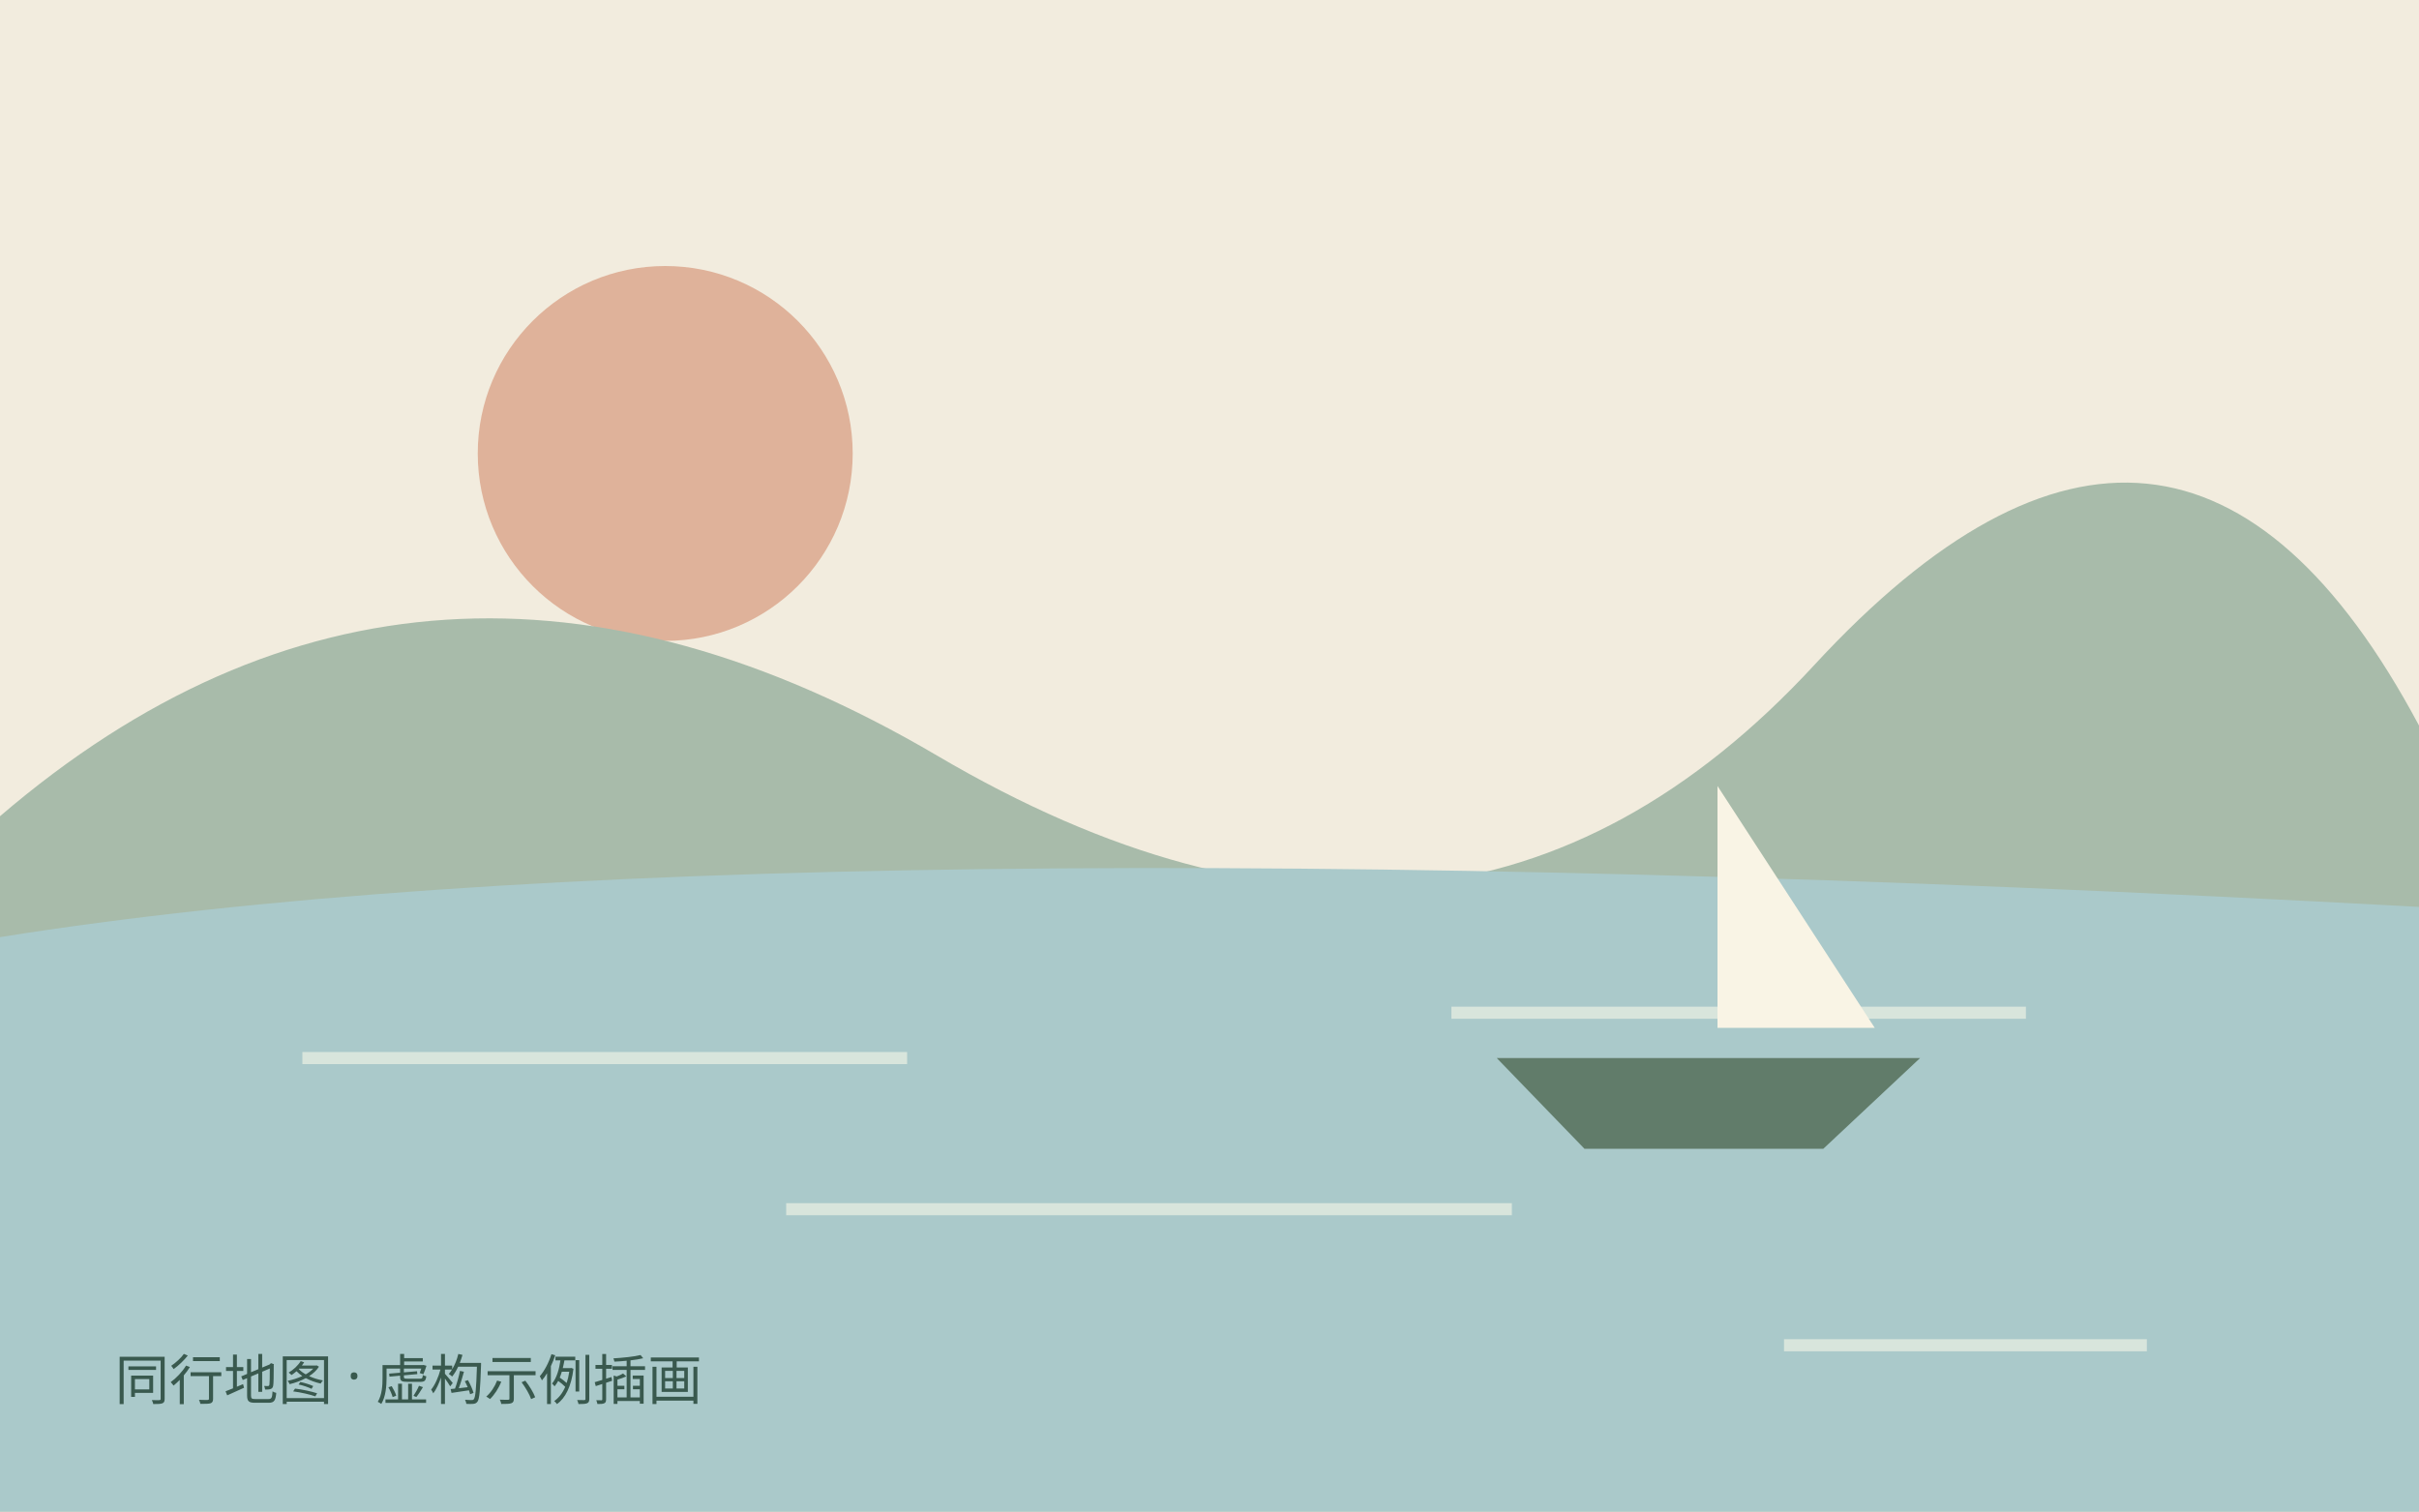
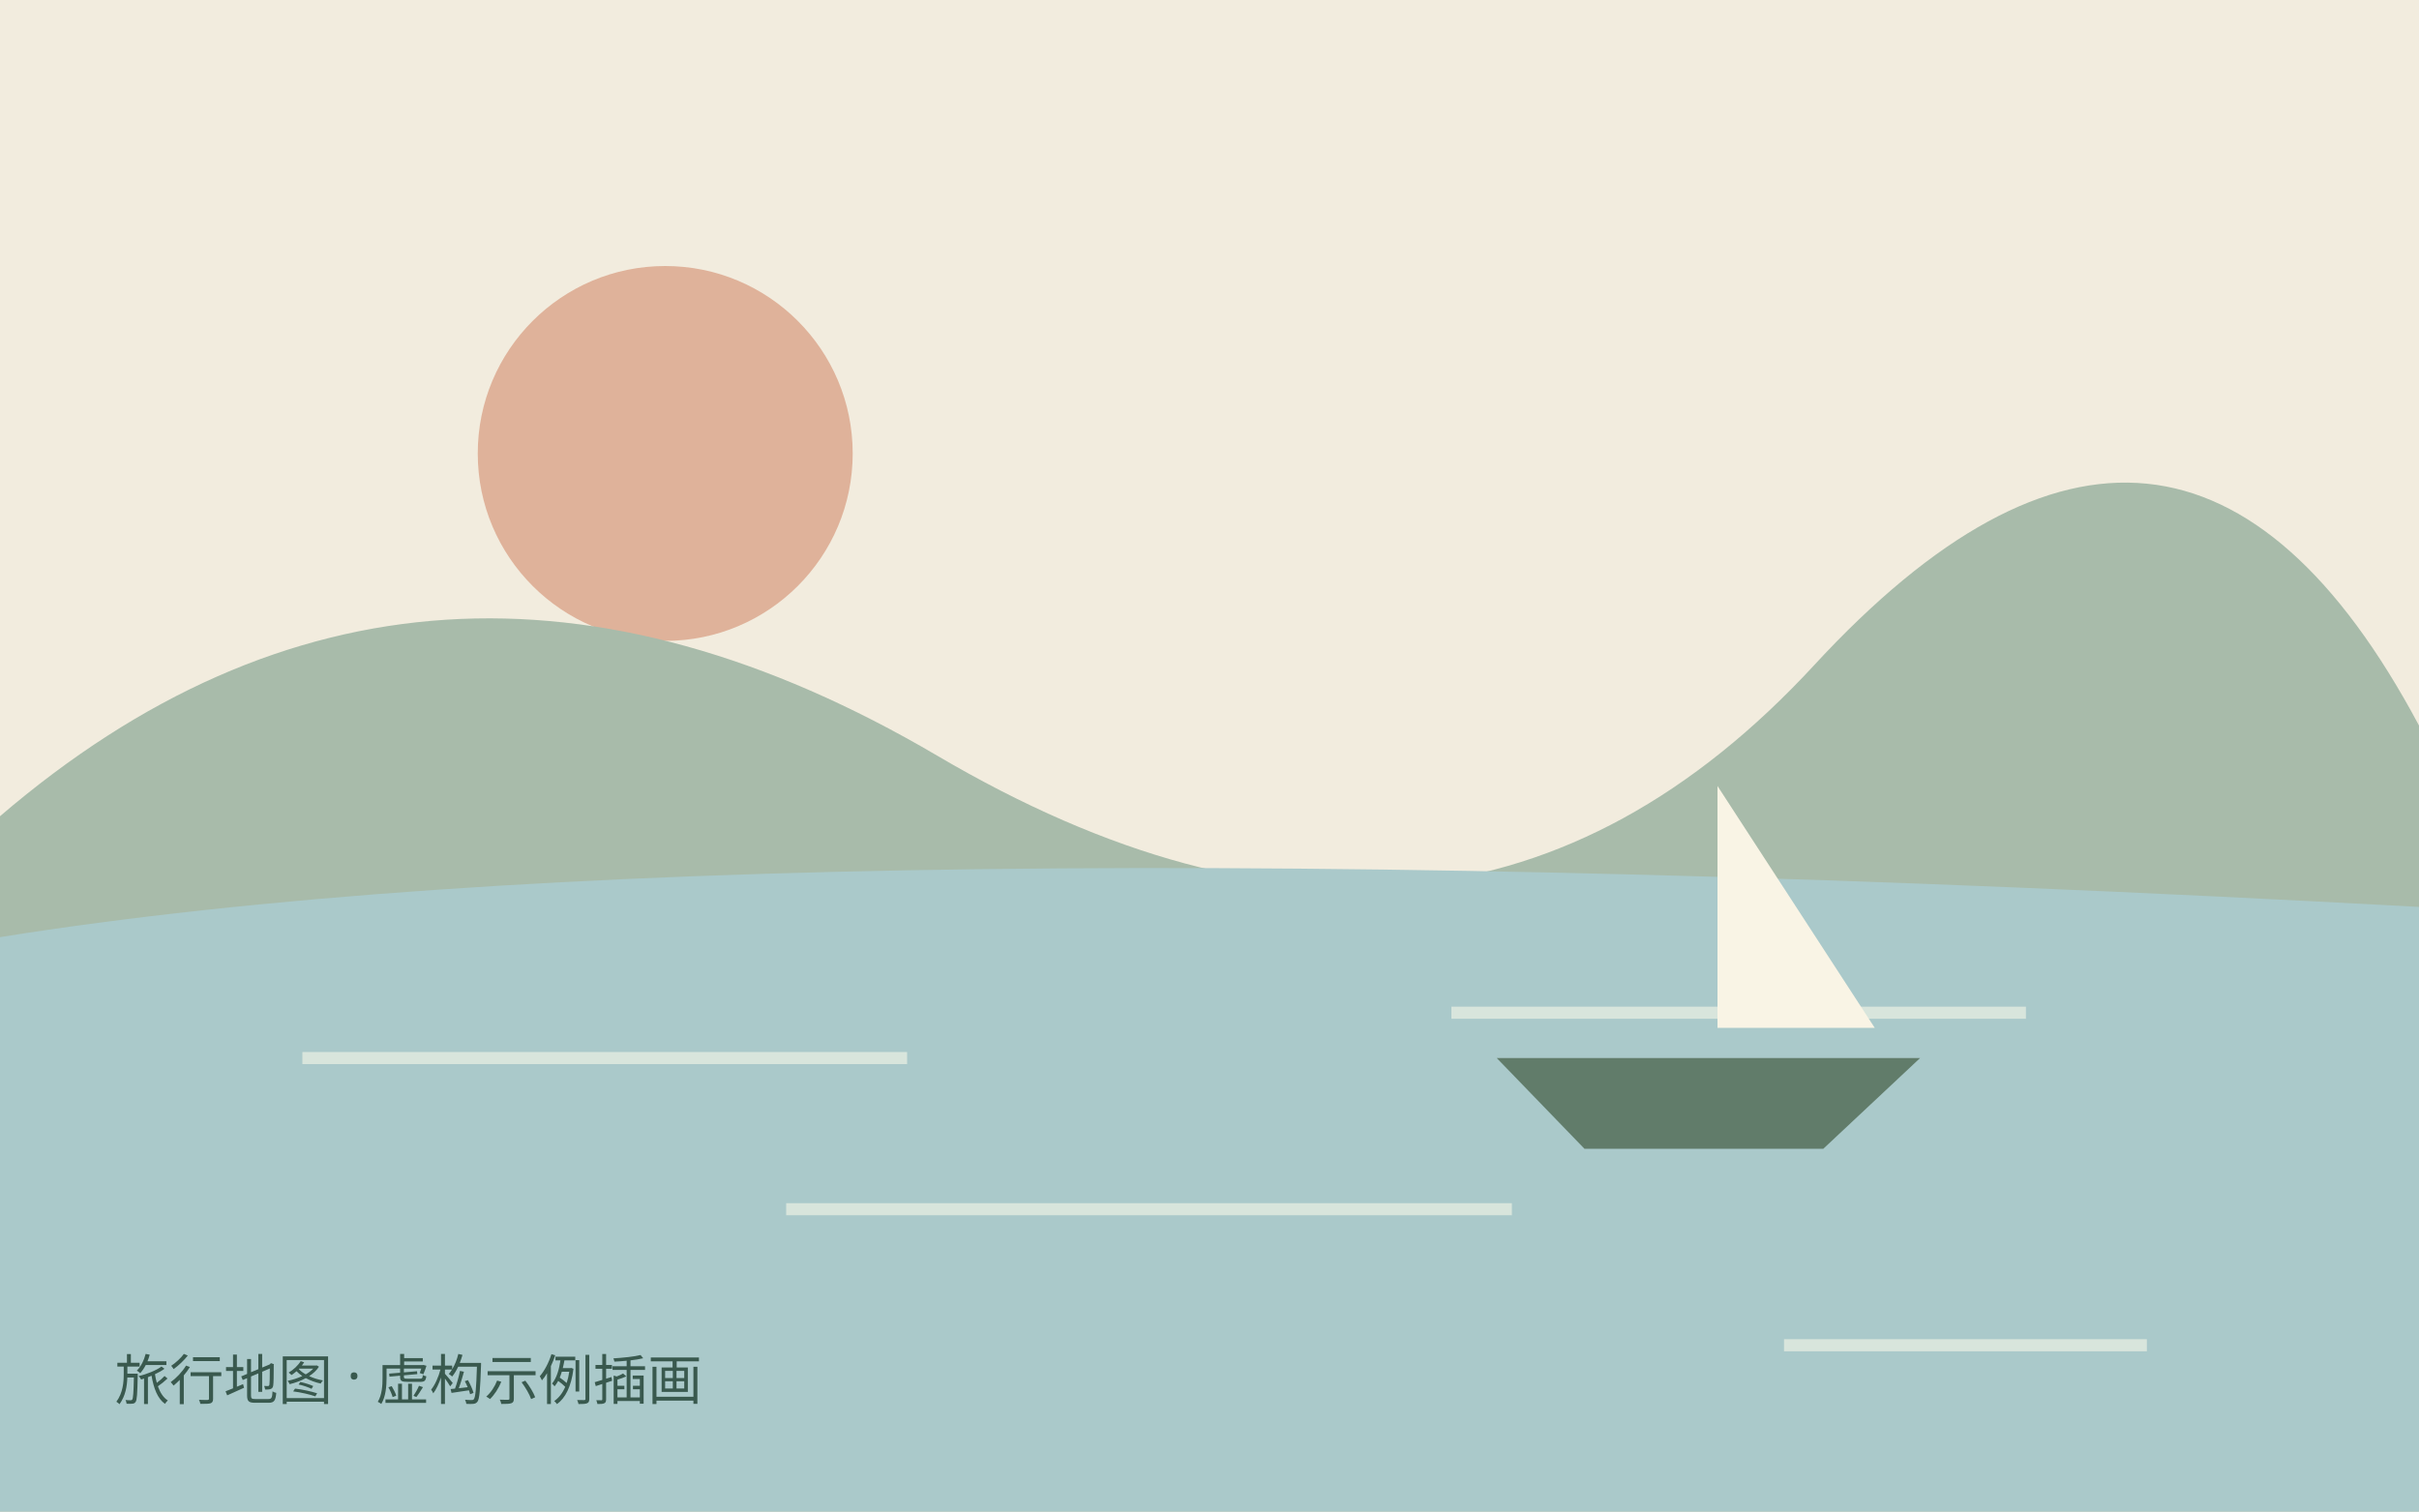
<svg xmlns="http://www.w3.org/2000/svg" viewBox="0 0 800 500" role="img" aria-labelledby="title">
  <rect width="800" height="500" fill="#f2ecde" />
  <circle cx="220" cy="150" r="62" fill="#dfb29a" />
  <path d="M0 270Q140 150 310 250T600 220 800 240V500H0Z" fill="#a8bbaa" />
  <path d="M0 310Q250 270 800 300V500H0Z" fill="#aac9ca" />
  <g stroke="#d8e5dc" stroke-width="4" fill="none">
    <path d="M100 350h200m180-15h190M260 400h240m90 45h120" />
  </g>
  <path d="M495 350h140l-32 30h-79Z" fill="#617c6a" />
  <path d="M568 350V260l52 80h-52" fill="#f9f4e5" />
-   <text x="38" y="463" font-family="sans-serif" font-size="18" fill="#39594e">同行地图 · 虚构示例插画</text>
+   <text x="38" y="463" font-family="sans-serif" font-size="18" fill="#39594e">旅行地图 · 虚构示例插画</text>
</svg>
